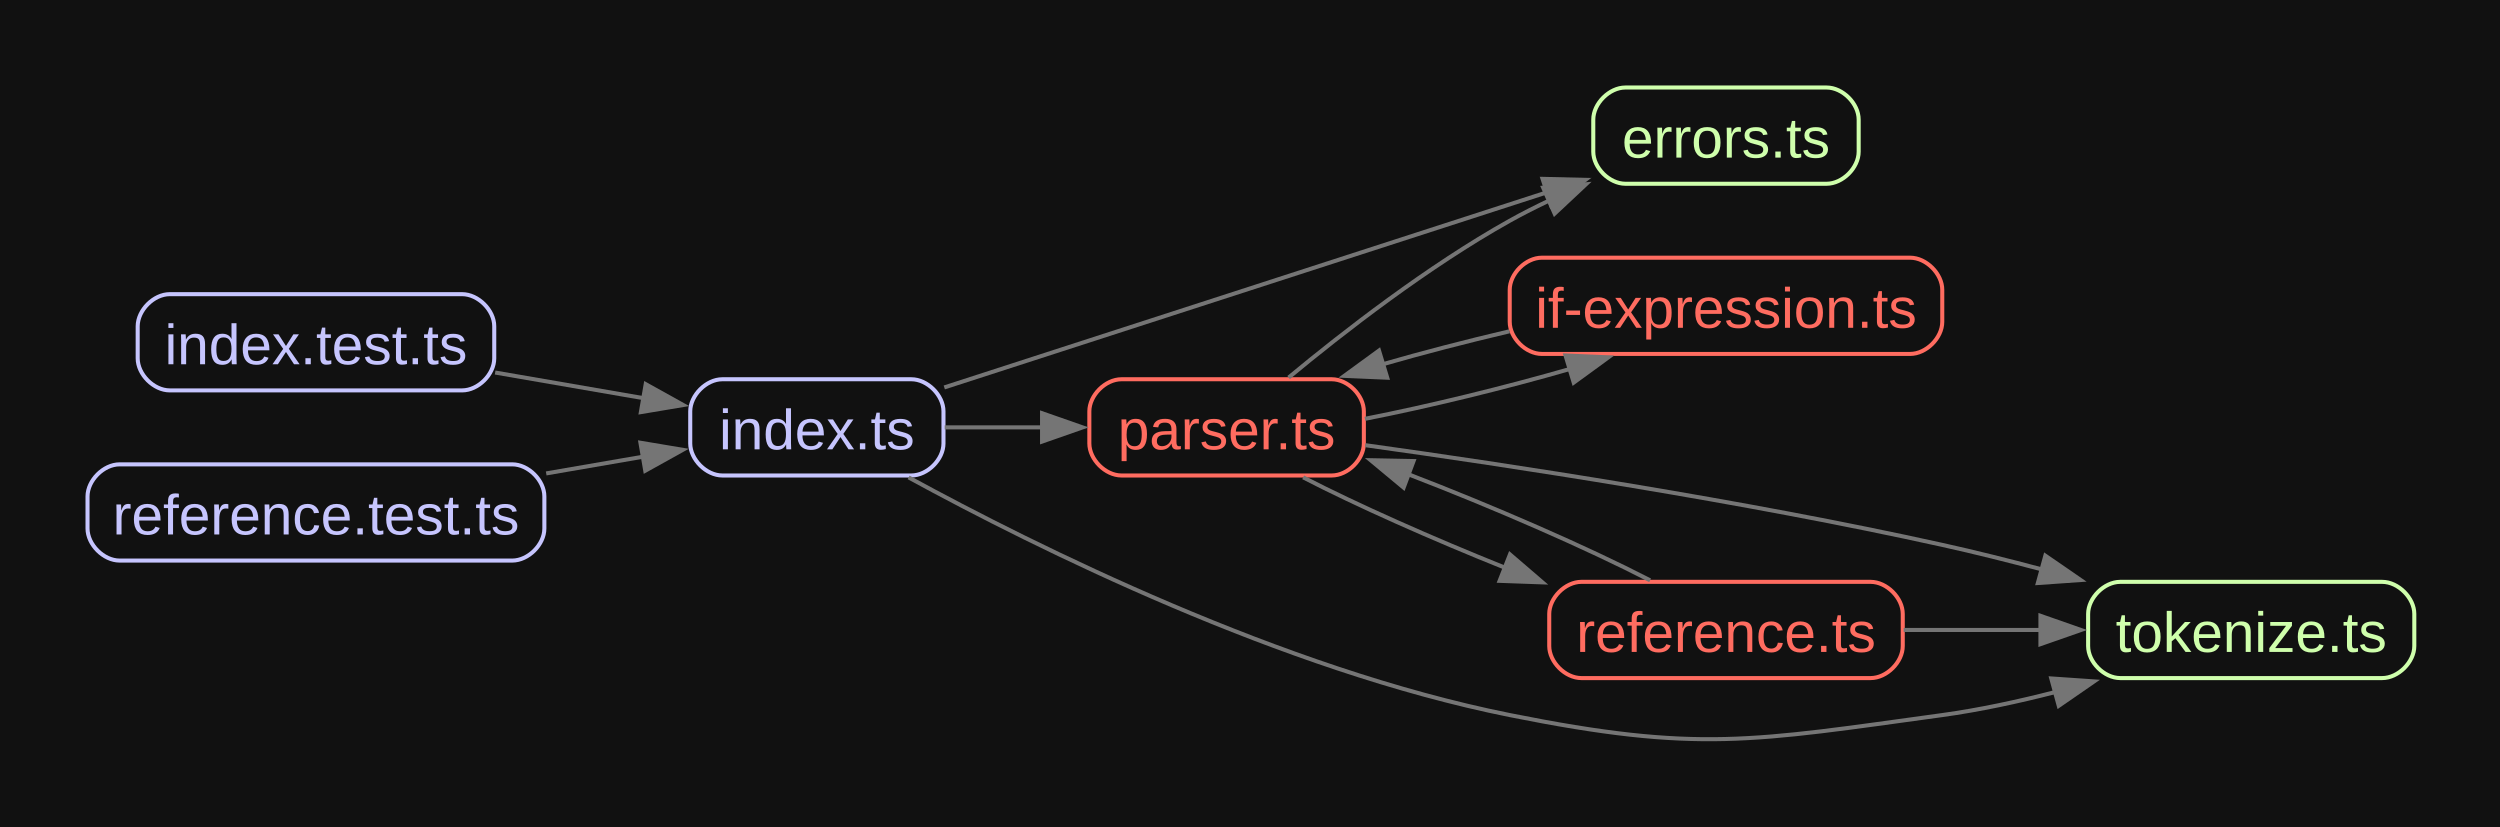
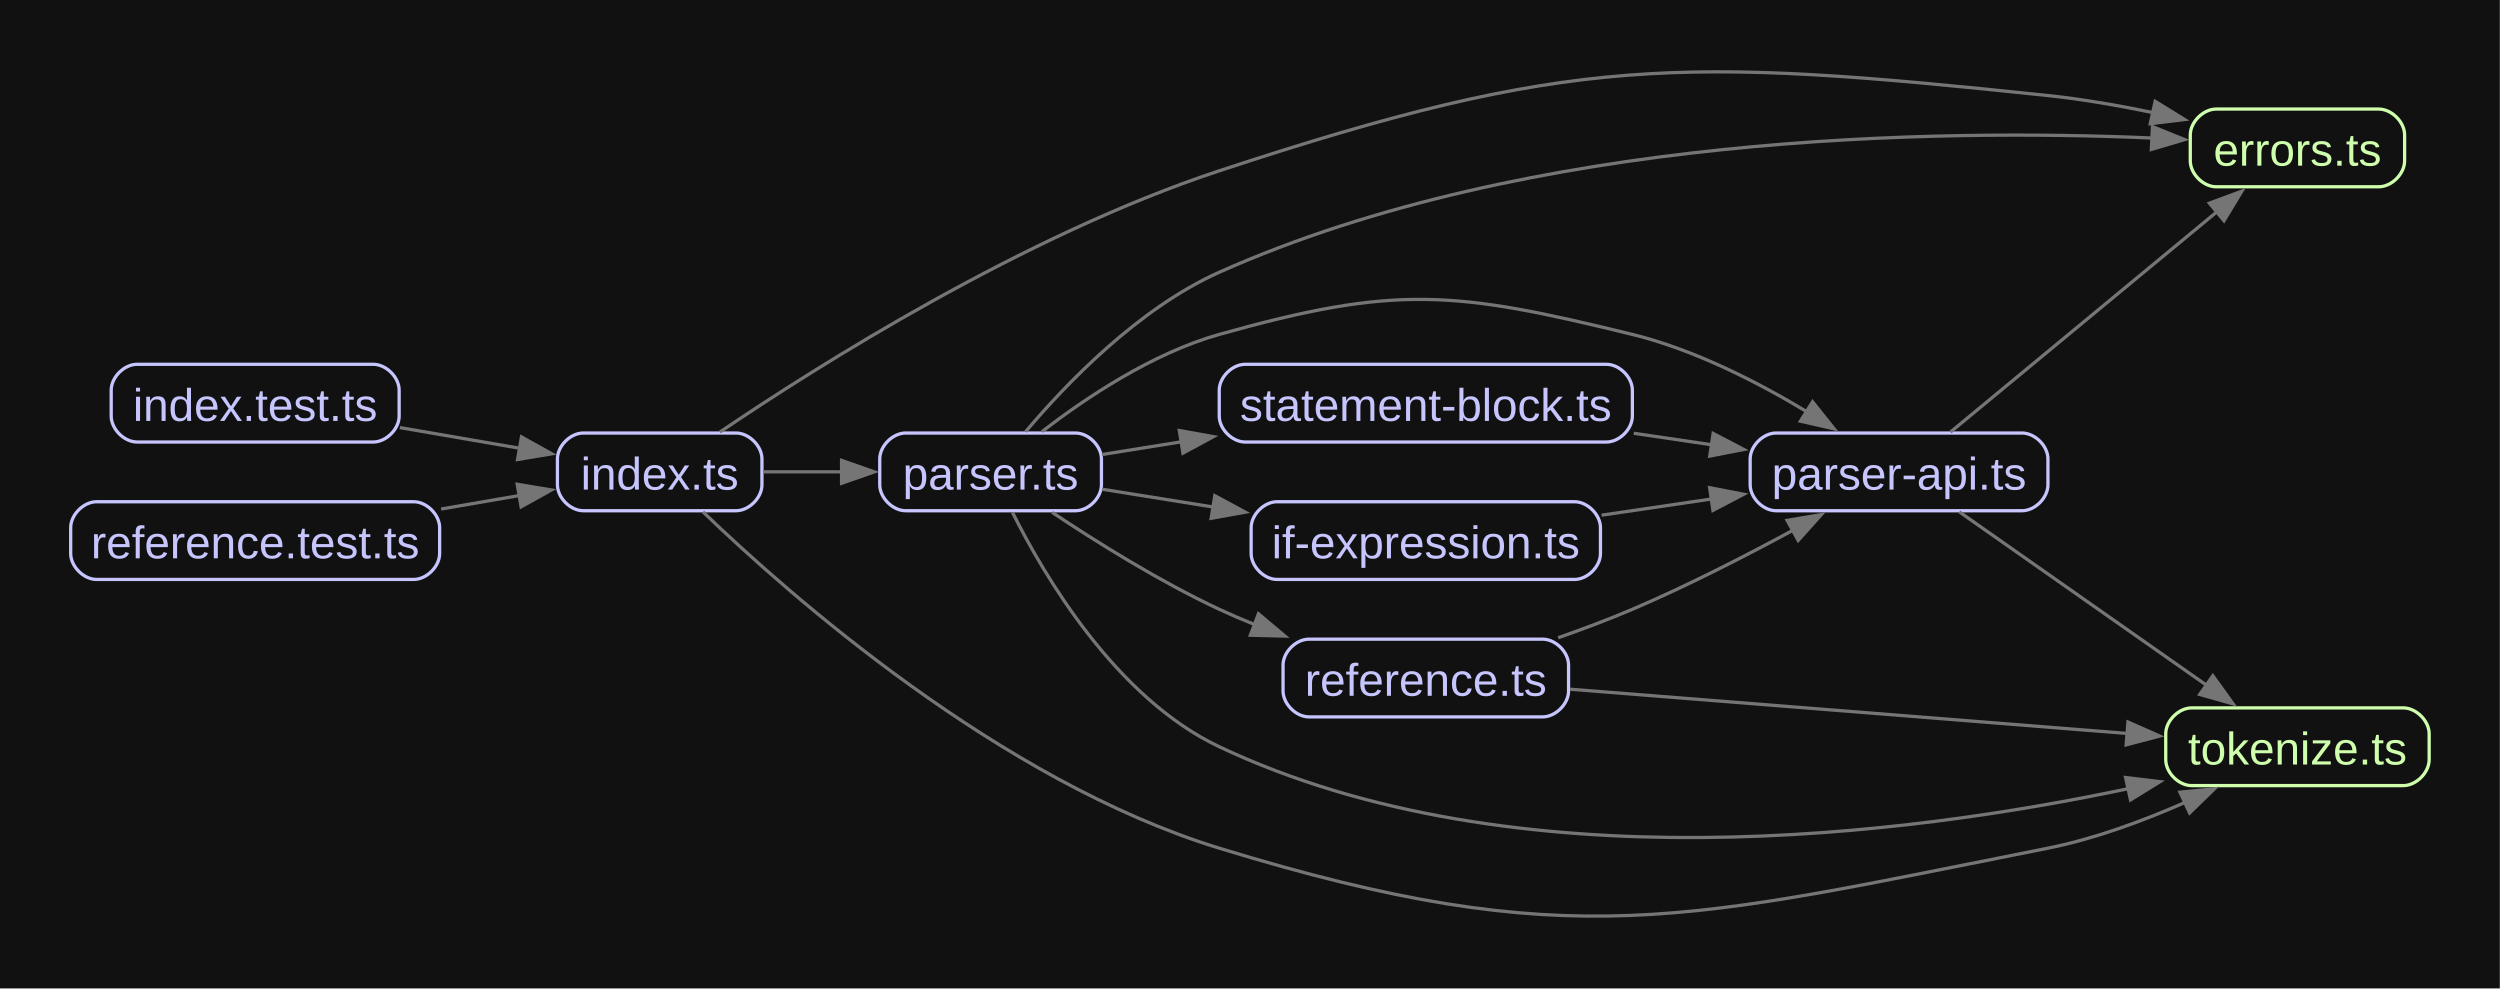
- <svg xmlns="http://www.w3.org/2000/svg" width="617pt" height="204pt" viewBox="0.00 0.00 617.00 204.00">
-   <g id="graph0" class="graph" transform="scale(1 1) rotate(0) translate(21.6 182.57)">
-     <polygon fill="#111111" stroke="none" points="-21.6,21.6 -21.6,-182.57 595.85,-182.57 595.85,21.6 -21.6,21.6" />
+ <svg xmlns="http://www.w3.org/2000/svg" width="764pt" height="302pt" viewBox="0.00 0.00 764.00 302.00">
+   <g id="graph0" class="graph" transform="scale(1 1) rotate(0) translate(21.6 280.46)">
+     <polygon fill="#111111" stroke="none" points="-21.6,21.6 -21.6,-280.46 742.35,-280.46 742.35,21.6 -21.6,21.6" />
    <g id="node1" class="node">
-       <path fill="none" stroke="#cfffac" d="M429.21,-160.97C429.21,-160.97 379.54,-160.97 379.54,-160.97 375.58,-160.97 371.62,-157.01 371.62,-153.05 371.62,-153.05 371.62,-145.13 371.62,-145.13 371.62,-141.17 375.58,-137.22 379.54,-137.22 379.54,-137.22 429.21,-137.22 429.21,-137.22 433.17,-137.22 437.12,-141.17 437.12,-145.13 437.12,-145.13 437.12,-153.05 437.12,-153.05 437.12,-157.01 433.17,-160.97 429.21,-160.97" />
-       <text xml:space="preserve" text-anchor="middle" x="404.38" y="-143.67" font-family="Arial" font-size="14.00" fill="#cfffac">errors.ts</text>
+       <path fill="none" stroke="#cfffac" d="M705.33,-247.13C705.33,-247.13 655.67,-247.13 655.67,-247.13 651.71,-247.13 647.75,-243.17 647.75,-239.22 647.75,-239.22 647.75,-231.3 647.75,-231.3 647.75,-227.34 651.71,-223.38 655.67,-223.38 655.67,-223.38 705.33,-223.38 705.33,-223.38 709.29,-223.38 713.25,-227.34 713.25,-231.3 713.25,-231.3 713.25,-239.22 713.25,-239.22 713.25,-243.17 709.29,-247.13 705.33,-247.13" />
+       <text xml:space="preserve" text-anchor="middle" x="680.5" y="-229.83" font-family="Arial" font-size="14.00" fill="#cfffac">errors.ts</text>
    </g>
    <g id="node2" class="node">
-       <path fill="none" stroke="#ff6c60" d="M449.83,-118.97C449.83,-118.97 358.92,-118.97 358.92,-118.97 354.96,-118.97 351,-115.01 351,-111.05 351,-111.05 351,-103.13 351,-103.13 351,-99.17 354.96,-95.22 358.92,-95.22 358.92,-95.22 449.83,-95.22 449.83,-95.22 453.79,-95.22 457.75,-99.17 457.75,-103.13 457.75,-103.13 457.75,-111.05 457.75,-111.05 457.75,-115.01 453.79,-118.97 449.83,-118.97" />
-       <text xml:space="preserve" text-anchor="middle" x="404.38" y="-101.67" font-family="Arial" font-size="14.00" fill="#ff6c60">if-expression.ts</text>
+       <path fill="none" stroke="#c6c5fe" d="M459.58,-127.13C459.58,-127.13 368.67,-127.13 368.67,-127.13 364.71,-127.13 360.75,-123.17 360.75,-119.22 360.75,-119.22 360.75,-111.3 360.75,-111.3 360.75,-107.34 364.71,-103.38 368.67,-103.38 368.67,-103.38 459.58,-103.38 459.58,-103.38 463.54,-103.38 467.5,-107.34 467.5,-111.3 467.5,-111.3 467.5,-119.22 467.5,-119.22 467.5,-123.17 463.54,-127.13 459.58,-127.13" />
+       <text xml:space="preserve" text-anchor="middle" x="414.12" y="-109.83" font-family="Arial" font-size="14.00" fill="#c6c5fe">if-expression.ts</text>
    </g>
    <g id="node3" class="node">
-       <path fill="none" stroke="#ff6c60" d="M307.08,-88.97C307.08,-88.97 255.17,-88.97 255.17,-88.97 251.21,-88.97 247.25,-85.01 247.25,-81.05 247.25,-81.05 247.25,-73.13 247.25,-73.13 247.25,-69.17 251.21,-65.22 255.17,-65.22 255.17,-65.22 307.08,-65.22 307.08,-65.22 311.04,-65.22 315,-69.17 315,-73.13 315,-73.13 315,-81.05 315,-81.05 315,-85.01 311.04,-88.97 307.08,-88.97" />
-       <text xml:space="preserve" text-anchor="middle" x="281.12" y="-71.67" font-family="Arial" font-size="14.00" fill="#ff6c60">parser.ts</text>
+       <path fill="none" stroke="#c6c5fe" d="M596.33,-148.13C596.33,-148.13 521.17,-148.13 521.17,-148.13 517.21,-148.13 513.25,-144.17 513.25,-140.22 513.25,-140.22 513.25,-132.3 513.25,-132.3 513.25,-128.34 517.21,-124.38 521.17,-124.38 521.17,-124.38 596.33,-124.38 596.33,-124.38 600.29,-124.38 604.25,-128.34 604.25,-132.3 604.25,-132.3 604.25,-140.22 604.25,-140.22 604.25,-144.17 600.29,-148.13 596.33,-148.13" />
+       <text xml:space="preserve" text-anchor="middle" x="558.75" y="-130.83" font-family="Arial" font-size="14.00" fill="#c6c5fe">parser-api.ts</text>
    </g>
    <g id="edge1" class="edge">
-       <path fill="none" stroke="#757575" d="M350.94,-100.81C340.35,-98.33 329.42,-95.49 319.47,-92.62" />
-       <polygon fill="#757575" stroke="#757575" points="320.77,-89.35 310.18,-89.81 318.74,-96.05 320.77,-89.35" />
+       <path fill="none" stroke="#757575" d="M467.83,-123.02C478.78,-124.63 490.37,-126.34 501.44,-127.97" />
+       <polygon fill="#757575" stroke="#757575" points="500.86,-131.42 511.26,-129.41 501.88,-124.49 500.86,-131.42" />
    </g>
    <g id="edge6" class="edge">
-       <path fill="none" stroke="#757575" d="M296.43,-89.39C309.86,-100.52 330.87,-116.85 351,-128.09 354.16,-129.86 357.51,-131.55 360.91,-133.16" />
-       <polygon fill="#757575" stroke="#757575" points="359.25,-136.25 369.81,-137.09 362.08,-129.85 359.25,-136.25" />
+       <path fill="none" stroke="#757575" d="M574.43,-148.4C594.81,-165.25 631.89,-195.9 656.11,-215.92" />
+       <polygon fill="#757575" stroke="#757575" points="653.59,-218.38 663.53,-222.05 658.05,-212.99 653.59,-218.38" />
+     </g>
+     <g id="node7" class="node">
+       <path fill="none" stroke="#cfffac" d="M712.83,-64.13C712.83,-64.13 648.17,-64.13 648.17,-64.13 644.21,-64.13 640.25,-60.17 640.25,-56.22 640.25,-56.22 640.25,-48.3 640.25,-48.3 640.25,-44.34 644.21,-40.38 648.17,-40.38 648.17,-40.38 712.83,-40.38 712.83,-40.38 716.79,-40.38 720.75,-44.34 720.75,-48.3 720.75,-48.3 720.75,-56.22 720.75,-56.22 720.75,-60.17 716.79,-64.13 712.83,-64.13" />
+       <text xml:space="preserve" text-anchor="middle" x="680.5" y="-46.83" font-family="Arial" font-size="14.00" fill="#cfffac">tokenize.ts</text>
    </g>
    <g id="edge7" class="edge">
-       <path fill="none" stroke="#757575" d="M315.26,-79.2C330.98,-82.28 349.83,-86.88 366.06,-91.57" />
-       <polygon fill="#757575" stroke="#757575" points="364.77,-94.84 375.35,-94.38 366.79,-88.14 364.77,-94.84" />
+       <path fill="none" stroke="#757575" d="M577.16,-124.04C597.03,-110.11 629.74,-87.16 652.83,-70.97" />
+       <polygon fill="#757575" stroke="#757575" points="654.65,-73.96 660.83,-65.36 650.63,-68.23 654.65,-73.96" />
+     </g>
+     <g id="node4" class="node">
+       <path fill="none" stroke="#c6c5fe" d="M92.46,-169.13C92.46,-169.13 20.29,-169.13 20.29,-169.13 16.33,-169.13 12.38,-165.17 12.38,-161.22 12.38,-161.22 12.38,-153.3 12.38,-153.3 12.38,-149.34 16.33,-145.38 20.29,-145.38 20.29,-145.38 92.46,-145.38 92.46,-145.38 96.42,-145.38 100.38,-149.34 100.38,-153.3 100.38,-153.3 100.38,-161.22 100.38,-161.22 100.38,-165.17 96.42,-169.13 92.46,-169.13" />
+       <text xml:space="preserve" text-anchor="middle" x="56.38" y="-151.83" font-family="Arial" font-size="14.00" fill="#c6c5fe">index.test.ts</text>
+     </g>
+     <g id="node5" class="node">
+       <path fill="none" stroke="#c6c5fe" d="M203.33,-148.13C203.33,-148.13 156.67,-148.13 156.67,-148.13 152.71,-148.13 148.75,-144.17 148.75,-140.22 148.75,-140.22 148.75,-132.3 148.75,-132.3 148.75,-128.34 152.71,-124.38 156.67,-124.38 156.67,-124.38 203.33,-124.38 203.33,-124.38 207.29,-124.38 211.25,-128.34 211.25,-132.3 211.25,-132.3 211.25,-140.22 211.25,-140.22 211.25,-144.17 207.29,-148.13 203.33,-148.13" />
+       <text xml:space="preserve" text-anchor="middle" x="180" y="-130.83" font-family="Arial" font-size="14.00" fill="#c6c5fe">index.ts</text>
+     </g>
+     <g id="edge2" class="edge">
+       <path fill="none" stroke="#757575" d="M100.6,-149.79C112.6,-147.72 125.61,-145.48 137.51,-143.42" />
+       <polygon fill="#757575" stroke="#757575" points="137.76,-146.93 147.02,-141.78 136.57,-140.03 137.76,-146.93" />
+     </g>
+     <g id="edge3" class="edge">
+       <path fill="none" stroke="#757575" d="M198.4,-148.42C228.16,-168.58 291.4,-208.61 351,-228.26 458.34,-263.64 491.85,-263.08 604.25,-251.26 614.79,-250.15 626.02,-248.19 636.5,-246.02" />
+       <polygon fill="#757575" stroke="#757575" points="637.02,-249.49 646.03,-243.93 635.52,-242.65 637.02,-249.49" />
    </g>
    <g id="node6" class="node">
-       <path fill="none" stroke="#cfffac" d="M566.33,-38.97C566.33,-38.97 501.67,-38.97 501.67,-38.97 497.71,-38.97 493.75,-35.01 493.75,-31.05 493.75,-31.05 493.75,-23.13 493.75,-23.13 493.75,-19.17 497.71,-15.22 501.67,-15.22 501.67,-15.22 566.33,-15.22 566.33,-15.22 570.29,-15.22 574.25,-19.17 574.25,-23.13 574.25,-23.13 574.25,-31.05 574.25,-31.05 574.25,-35.01 570.29,-38.97 566.33,-38.97" />
-       <text xml:space="preserve" text-anchor="middle" x="534" y="-21.67" font-family="Arial" font-size="14.00" fill="#cfffac">tokenize.ts</text>
+       <path fill="none" stroke="#c6c5fe" d="M307.08,-148.13C307.08,-148.13 255.17,-148.13 255.17,-148.13 251.21,-148.13 247.25,-144.17 247.25,-140.22 247.25,-140.22 247.25,-132.3 247.25,-132.3 247.25,-128.34 251.21,-124.38 255.17,-124.38 255.17,-124.38 307.08,-124.38 307.08,-124.38 311.04,-124.38 315,-128.34 315,-132.3 315,-132.3 315,-140.22 315,-140.22 315,-144.17 311.04,-148.13 307.08,-148.13" />
+       <text xml:space="preserve" text-anchor="middle" x="281.12" y="-130.83" font-family="Arial" font-size="14.00" fill="#c6c5fe">parser.ts</text>
+     </g>
+     <g id="edge4" class="edge">
+       <path fill="none" stroke="#757575" d="M211.55,-136.26C219.21,-136.26 227.57,-136.26 235.75,-136.26" />
+       <polygon fill="#757575" stroke="#757575" points="235.58,-139.76 245.58,-136.26 235.58,-132.76 235.58,-139.76" />
+     </g>
+     <g id="edge5" class="edge">
+       <path fill="none" stroke="#757575" d="M193.23,-124.03C219.39,-98.84 283.88,-41.83 351,-21.26 458.62,11.72 493.84,0.59 604.25,-21.26 618.54,-24.09 633.53,-29.67 646.34,-35.32" />
+       <polygon fill="#757575" stroke="#757575" points="644.6,-38.37 655.14,-39.4 647.54,-32.02 644.6,-38.37" />
+     </g>
+     <g id="edge8" class="edge">
+       <path fill="none" stroke="#757575" d="M291.83,-148.54C303.97,-162.92 326.21,-186.19 351,-197.26 446,-239.68 571.12,-241.08 636.1,-238.28" />
+       <polygon fill="#757575" stroke="#757575" points="636.19,-241.78 646.01,-237.8 635.85,-234.79 636.19,-241.78" />
    </g>
    <g id="edge9" class="edge">
-       <path fill="none" stroke="#757575" d="M315.35,-72.7C350.82,-67.76 408.57,-58.98 457.75,-48.09 465.76,-46.32 474.19,-44.21 482.39,-42.02" />
-       <polygon fill="#757575" stroke="#757575" points="483.19,-45.43 491.91,-39.42 481.34,-38.68 483.19,-45.43" />
+       <path fill="none" stroke="#757575" d="M315.18,-130.96C325.58,-129.29 337.43,-127.39 349.22,-125.5" />
+       <polygon fill="#757575" stroke="#757575" points="349.64,-128.98 358.96,-123.94 348.53,-122.07 349.64,-128.98" />
    </g>
-     <g id="node7" class="node">
-       <path fill="none" stroke="#ff6c60" d="M440.08,-38.97C440.08,-38.97 368.67,-38.97 368.67,-38.97 364.71,-38.97 360.75,-35.01 360.75,-31.05 360.75,-31.05 360.75,-23.13 360.75,-23.13 360.75,-19.17 364.71,-15.22 368.67,-15.22 368.67,-15.22 440.08,-15.22 440.08,-15.22 444.04,-15.22 448,-19.17 448,-23.13 448,-23.13 448,-31.05 448,-31.05 448,-35.01 444.04,-38.97 440.08,-38.97" />
-       <text xml:space="preserve" text-anchor="middle" x="404.38" y="-21.67" font-family="Arial" font-size="14.00" fill="#ff6c60">reference.ts</text>
+     <g id="edge10" class="edge">
+       <path fill="none" stroke="#757575" d="M296.84,-148.57C310.07,-158.77 330.5,-172.5 351,-178.26 405.02,-193.43 422.75,-191.62 477.25,-178.26 496.16,-173.62 515.56,-163.68 530.57,-154.64" />
+       <polygon fill="#757575" stroke="#757575" points="532.32,-157.68 538.93,-149.4 528.6,-151.75 532.32,-157.68" />
    </g>
-     <g id="edge8" class="edge">
-       <path fill="none" stroke="#757575" d="M300.02,-64.76C313.22,-57.93 331.94,-49.63 349.82,-42.46" />
-       <polygon fill="#757575" stroke="#757575" points="351.06,-45.74 359.09,-38.84 348.5,-39.22 351.06,-45.74" />
+     <g id="edge13" class="edge">
+       <path fill="none" stroke="#757575" d="M287.8,-123.9C297.54,-104.4 319.46,-67.18 351,-52.26 441.27,-9.54 561.76,-25.26 628.88,-39.46" />
+       <polygon fill="#757575" stroke="#757575" points="627.98,-42.85 638.5,-41.58 629.48,-36.01 627.98,-42.85" />
    </g>
-     <g id="node4" class="node">
-       <path fill="none" stroke="#c6c5fe" d="M92.46,-109.97C92.46,-109.97 20.29,-109.97 20.29,-109.97 16.33,-109.97 12.38,-106.01 12.38,-102.05 12.38,-102.05 12.38,-94.13 12.38,-94.13 12.38,-90.17 16.33,-86.22 20.29,-86.22 20.29,-86.22 92.46,-86.22 92.46,-86.22 96.42,-86.22 100.38,-90.17 100.38,-94.13 100.38,-94.13 100.38,-102.05 100.38,-102.05 100.38,-106.01 96.42,-109.97 92.46,-109.97" />
-       <text xml:space="preserve" text-anchor="middle" x="56.38" y="-92.67" font-family="Arial" font-size="14.00" fill="#c6c5fe">index.test.ts</text>
-     </g>
-     <g id="node5" class="node">
-       <path fill="none" stroke="#c6c5fe" d="M203.33,-88.97C203.33,-88.97 156.67,-88.97 156.67,-88.97 152.71,-88.97 148.75,-85.01 148.75,-81.05 148.75,-81.05 148.75,-73.13 148.75,-73.13 148.75,-69.17 152.71,-65.22 156.67,-65.22 156.67,-65.22 203.33,-65.22 203.33,-65.22 207.29,-65.22 211.25,-69.17 211.25,-73.13 211.25,-73.13 211.25,-81.05 211.25,-81.05 211.25,-85.01 207.29,-88.97 203.33,-88.97" />
-       <text xml:space="preserve" text-anchor="middle" x="180" y="-71.67" font-family="Arial" font-size="14.00" fill="#c6c5fe">index.ts</text>
-     </g>
-     <g id="edge2" class="edge">
-       <path fill="none" stroke="#757575" d="M100.6,-90.63C112.6,-88.55 125.61,-86.31 137.51,-84.25" />
-       <polygon fill="#757575" stroke="#757575" points="137.76,-87.76 147.02,-82.61 136.57,-80.86 137.76,-87.76" />
-     </g>
-     <g id="edge3" class="edge">
-       <path fill="none" stroke="#757575" d="M211.45,-86.95C249.97,-99.42 316.53,-120.97 360.26,-135.13" />
-       <polygon fill="#757575" stroke="#757575" points="359.1,-138.43 369.69,-138.18 361.25,-131.77 359.1,-138.43" />
-     </g>
-     <g id="edge4" class="edge">
-       <path fill="none" stroke="#757575" d="M211.55,-77.09C219.21,-77.09 227.57,-77.09 235.75,-77.09" />
-       <polygon fill="#757575" stroke="#757575" points="235.58,-80.59 245.58,-77.09 235.58,-73.59 235.58,-80.59" />
-     </g>
-     <g id="edge5" class="edge">
-       <path fill="none" stroke="#757575" d="M202.65,-64.74C234.12,-47.57 294.86,-17.34 351,-6.09 397.52,3.23 410.74,0.35 457.75,-6.09 466.92,-7.35 476.55,-9.43 485.74,-11.8" />
-       <polygon fill="#757575" stroke="#757575" points="484.65,-15.13 495.22,-14.4 486.5,-8.38 484.65,-15.13" />
+     <g id="node8" class="node">
+       <path fill="none" stroke="#c6c5fe" d="M449.83,-85.13C449.83,-85.13 378.42,-85.13 378.42,-85.13 374.46,-85.13 370.5,-81.17 370.5,-77.22 370.5,-77.22 370.5,-69.3 370.5,-69.3 370.5,-65.34 374.46,-61.38 378.42,-61.38 378.42,-61.38 449.83,-61.38 449.83,-61.38 453.79,-61.38 457.75,-65.34 457.75,-69.3 457.75,-69.3 457.75,-77.22 457.75,-77.22 457.75,-81.17 453.79,-85.13 449.83,-85.13" />
+       <text xml:space="preserve" text-anchor="middle" x="414.12" y="-67.83" font-family="Arial" font-size="14.00" fill="#c6c5fe">reference.ts</text>
    </g>
    <g id="edge11" class="edge">
-       <path fill="none" stroke="#757575" d="M385.65,-39.34C370.03,-47.42 346.64,-57.59 326.03,-65.5" />
-       <polygon fill="#757575" stroke="#757575" points="324.82,-62.22 316.68,-68.99 327.27,-68.78 324.82,-62.22" />
+       <path fill="none" stroke="#757575" d="M299.93,-123.88C313.49,-114.84 332.85,-102.73 351,-94.26 354.51,-92.62 358.19,-91.04 361.92,-89.55" />
+       <polygon fill="#757575" stroke="#757575" points="362.98,-92.89 371.09,-86.07 360.5,-86.34 362.98,-92.89" />
+     </g>
+     <g id="node9" class="node">
+       <path fill="none" stroke="#c6c5fe" d="M469.33,-169.13C469.33,-169.13 358.92,-169.13 358.92,-169.13 354.96,-169.13 351,-165.17 351,-161.22 351,-161.22 351,-153.3 351,-153.3 351,-149.34 354.96,-145.38 358.92,-145.38 358.92,-145.38 469.33,-145.38 469.33,-145.38 473.29,-145.38 477.25,-149.34 477.25,-153.3 477.25,-153.3 477.25,-161.22 477.25,-161.22 477.25,-165.17 473.29,-169.13 469.33,-169.13" />
+       <text xml:space="preserve" text-anchor="middle" x="414.12" y="-151.83" font-family="Arial" font-size="14.00" fill="#c6c5fe">statement-block.ts</text>
    </g>
    <g id="edge12" class="edge">
-       <path fill="none" stroke="#757575" d="M448.23,-27.09C459.08,-27.09 470.85,-27.09 482.06,-27.09" />
-       <polygon fill="#757575" stroke="#757575" points="481.98,-30.59 491.98,-27.09 481.98,-23.59 481.98,-30.59" />
+       <path fill="none" stroke="#757575" d="M315.18,-141.56C322.72,-142.77 331.02,-144.1 339.51,-145.46" />
+       <polygon fill="#757575" stroke="#757575" points="338.8,-148.89 349.23,-147.02 339.91,-141.98 338.8,-148.89" />
    </g>
-     <g id="node8" class="node">
-       <path fill="none" stroke="#c6c5fe" d="M104.83,-67.97C104.83,-67.97 7.92,-67.97 7.92,-67.97 3.96,-67.97 0,-64.01 0,-60.05 0,-60.05 0,-52.13 0,-52.13 0,-48.17 3.96,-44.22 7.92,-44.22 7.92,-44.22 104.83,-44.22 104.83,-44.22 108.79,-44.22 112.75,-48.17 112.75,-52.13 112.75,-52.13 112.75,-60.05 112.75,-60.05 112.75,-64.01 108.79,-67.97 104.83,-67.97" />
-       <text xml:space="preserve" text-anchor="middle" x="56.38" y="-50.67" font-family="Arial" font-size="14.00" fill="#c6c5fe">reference.test.ts</text>
+     <g id="edge15" class="edge">
+       <path fill="none" stroke="#757575" d="M454.58,-85.57C462.18,-88.23 470.02,-91.17 477.25,-94.26 493.82,-101.33 511.63,-110.46 526.28,-118.39" />
+       <polygon fill="#757575" stroke="#757575" points="524.55,-121.44 535,-123.19 527.92,-115.3 524.55,-121.44" />
    </g>
-     <g id="edge10" class="edge">
-       <path fill="none" stroke="#757575" d="M113.2,-65.73C121.25,-67.12 129.41,-68.53 137.12,-69.86" />
-       <polygon fill="#757575" stroke="#757575" points="136.46,-73.3 146.91,-71.55 137.65,-66.4 136.46,-73.3" />
+     <g id="edge16" class="edge">
+       <path fill="none" stroke="#757575" d="M458.19,-69.84C504.79,-66.14 579.04,-60.24 628.52,-56.31" />
+       <polygon fill="#757575" stroke="#757575" points="628.71,-59.8 638.4,-55.52 628.16,-52.83 628.71,-59.8" />
+     </g>
+     <g id="edge17" class="edge">
+       <path fill="none" stroke="#757575" d="M477.68,-148.05C485.63,-146.88 493.72,-145.69 501.56,-144.53" />
+       <polygon fill="#757575" stroke="#757575" points="501.93,-148.01 511.31,-143.1 500.91,-141.09 501.93,-148.01" />
+     </g>
+     <g id="node10" class="node">
+       <path fill="none" stroke="#c6c5fe" d="M104.83,-127.13C104.83,-127.13 7.92,-127.13 7.92,-127.13 3.96,-127.13 0,-123.17 0,-119.22 0,-119.22 0,-111.3 0,-111.3 0,-107.34 3.96,-103.38 7.92,-103.38 7.92,-103.38 104.83,-103.38 104.83,-103.38 108.79,-103.38 112.75,-107.34 112.75,-111.3 112.75,-111.3 112.75,-119.22 112.75,-119.22 112.75,-123.17 108.79,-127.13 104.83,-127.13" />
+       <text xml:space="preserve" text-anchor="middle" x="56.38" y="-109.83" font-family="Arial" font-size="14.00" fill="#c6c5fe">reference.test.ts</text>
+     </g>
+     <g id="edge14" class="edge">
+       <path fill="none" stroke="#757575" d="M113.2,-124.9C121.25,-126.29 129.41,-127.7 137.12,-129.03" />
+       <polygon fill="#757575" stroke="#757575" points="136.46,-132.47 146.91,-130.72 137.65,-125.57 136.46,-132.47" />
    </g>
  </g>
</svg>
